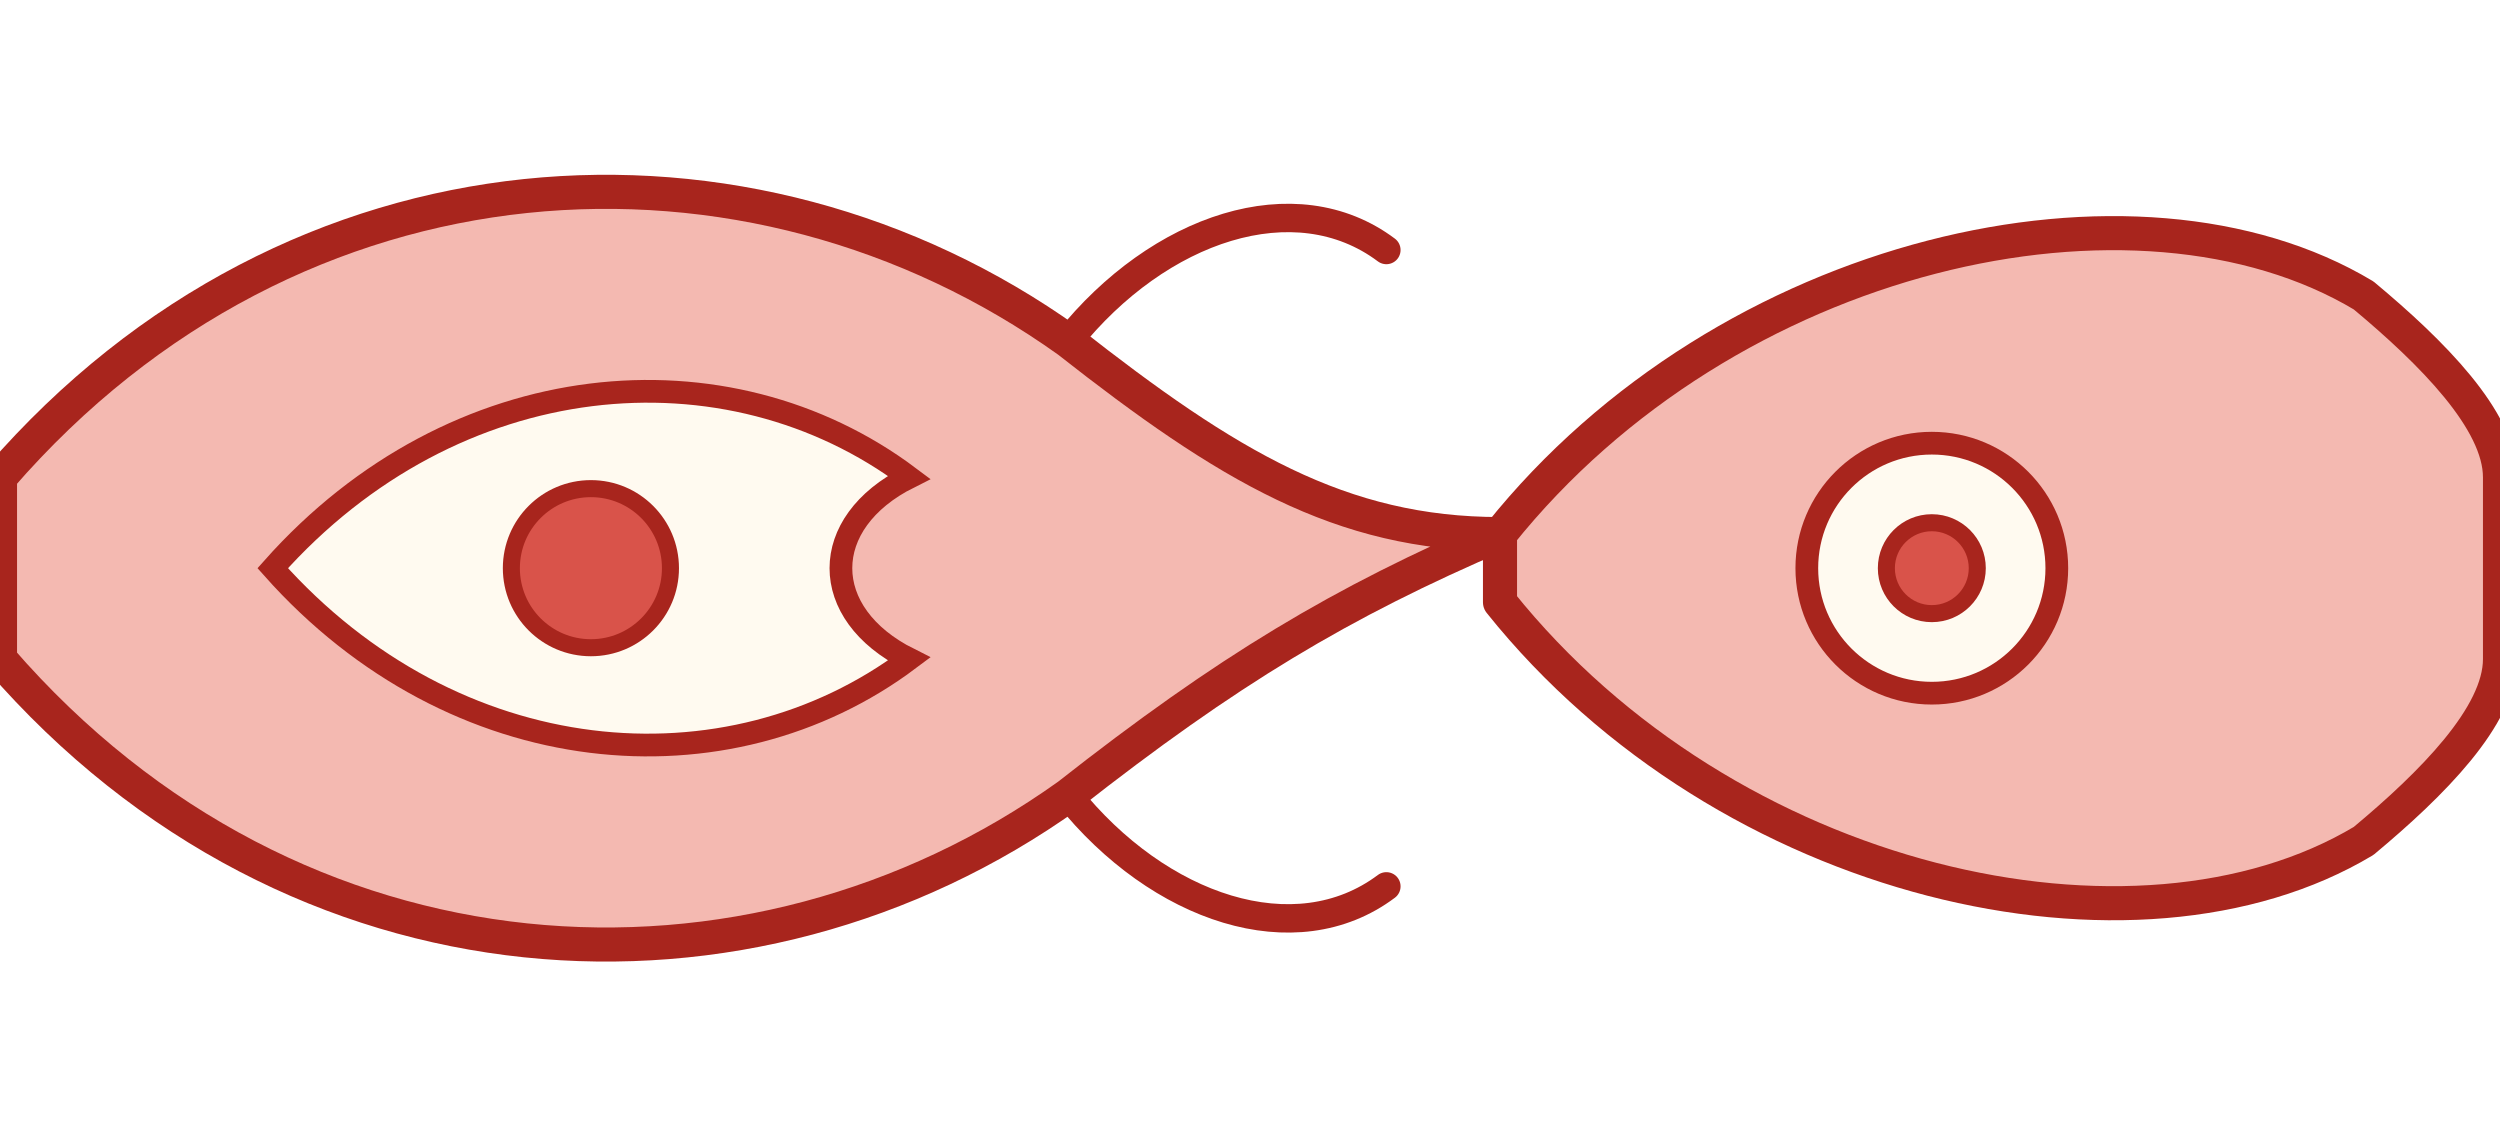
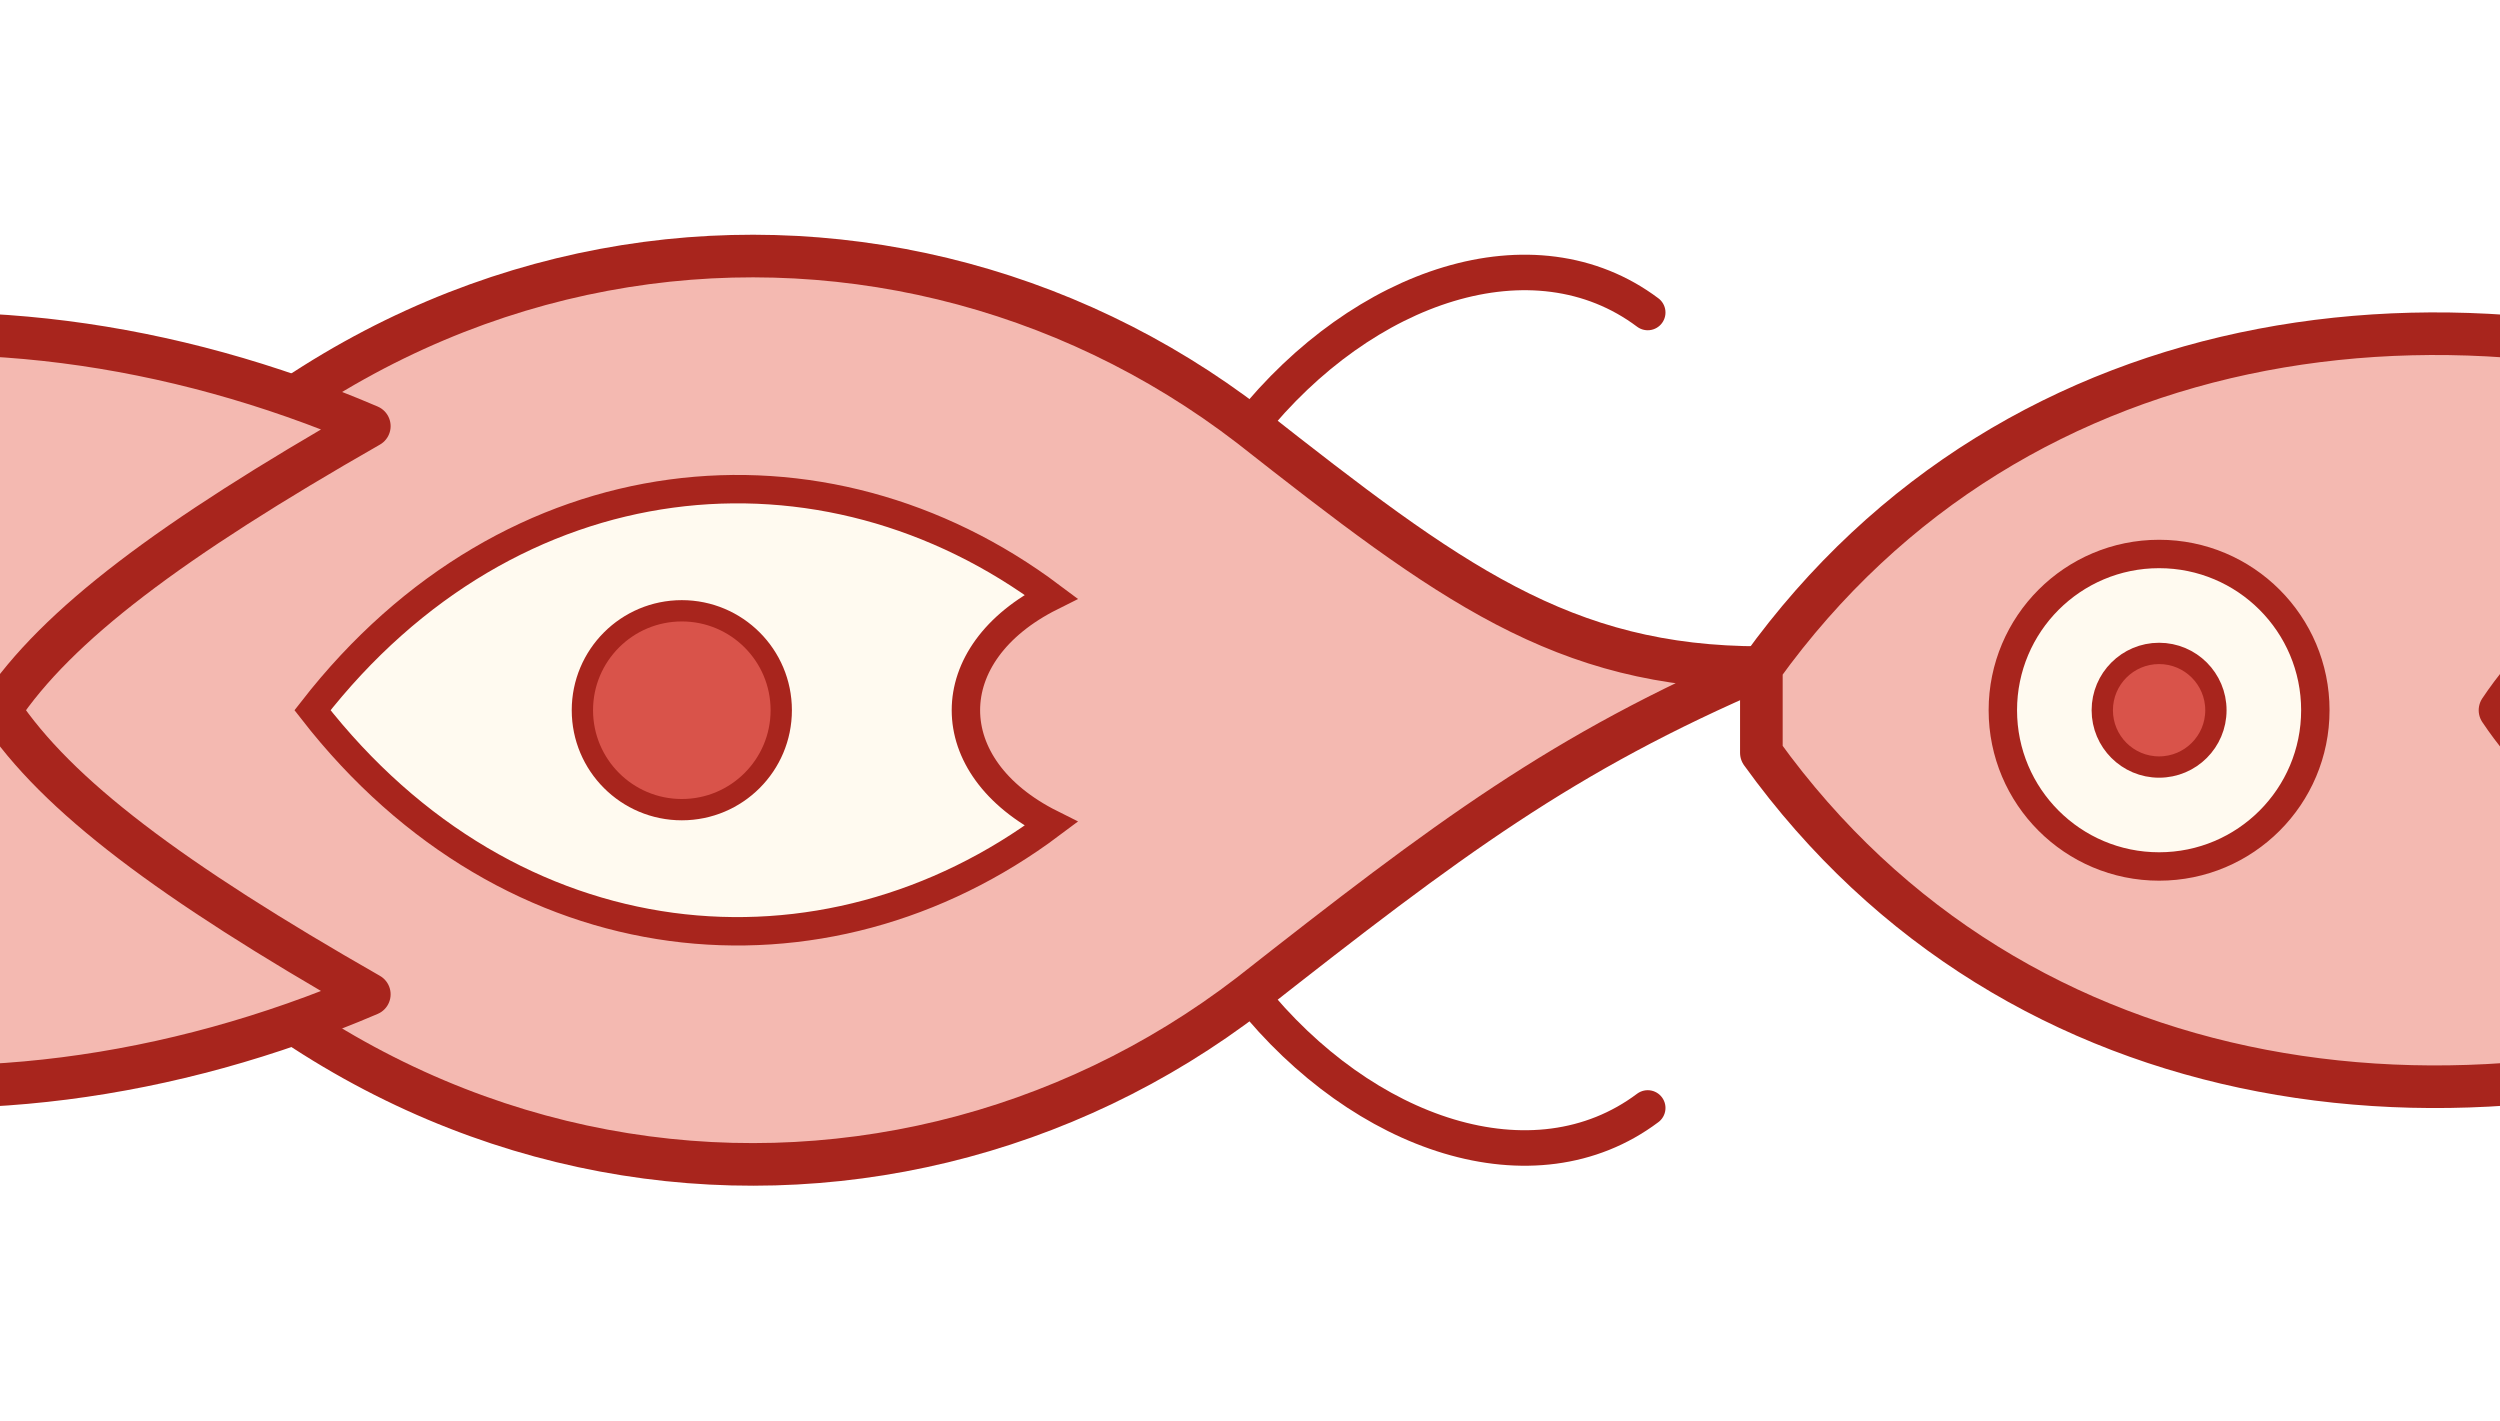
- <svg xmlns="http://www.w3.org/2000/svg" viewBox="0 0 220 100" width="220" height="100">
-   <g fill="#f4b9b1" stroke="#a8251d" stroke-width="3" stroke-linejoin="round">
-     <path d="M0 42 C26 12 66 10 94 30 C108 41 118 47 132 47 C118 53 108 59 94 70 C66 90 26 88 0 58Z" />
-     <path d="M132 47 C152 22 188 14 208 26 C214 31 220 37 220 42 L220 58 C220 63 214 69 208 74 C188 86 152 78 132 53Z" />
-   </g>
-   <g fill="#fffaf0" stroke="#a8251d" stroke-width="2">
-     <path d="M24 50 C40 32 64 30 80 42 C72 46 72 54 80 58 C64 70 40 68 24 50Z" />
-     <circle cx="170" cy="50" r="11" />
-   </g>
-   <g fill="#d9534a" stroke="#a8251d" stroke-width="1.5">
-     <circle cx="52" cy="50" r="7" />
-     <circle cx="170" cy="50" r="4" />
-   </g>
-   <g fill="none" stroke="#a8251d" stroke-width="2.5" stroke-linecap="round">
-     <path d="M94 30 C102 20 114 16 122 22" />
-     <path d="M94 70 C102 80 114 84 122 78" />
-   </g>
+ <svg xmlns="http://www.w3.org/2000/svg" xmlns:xlink="http://www.w3.org/1999/xlink" viewBox="8 0 176 100" width="176" height="100">
+   <defs>
+     <g id="scroll">
+       <g fill="#f4b9b1" stroke="#a8251d" stroke-width="3" stroke-linejoin="round">
+         <path d="M8 50 C30 14 70 10 96 30 C110 41 118 47 132 47 C118 53 110 59 96 70 C70 90 30 86 8 50Z" />
+         <path d="M132 47 C150 22 182 18 210 30 C196 38 188 44 184 50 C188 56 196 62 210 70 C182 82 150 78 132 53Z" />
+       </g>
+       <g fill="#fffaf0" stroke="#a8251d" stroke-width="2">
+         <path d="M30 50 C44 32 66 30 82 42 C74 46 74 54 82 58 C66 70 44 68 30 50Z" />
+         <circle cx="160" cy="50" r="11" />
+       </g>
+       <g fill="#d9534a" stroke="#a8251d" stroke-width="1.5">
+         <circle cx="56" cy="50" r="7" />
+         <circle cx="160" cy="50" r="4" />
+       </g>
+       <g fill="none" stroke="#a8251d" stroke-width="2.5" stroke-linecap="round">
+         <path d="M96 30 C104 20 116 16 124 22" />
+         <path d="M96 70 C104 80 116 84 124 78" />
+       </g>
+     </g>
+   </defs>
+   <use xlink:href="#scroll" x="176" />
+   <use xlink:href="#scroll" />
+   <use xlink:href="#scroll" x="-176" />
</svg>
